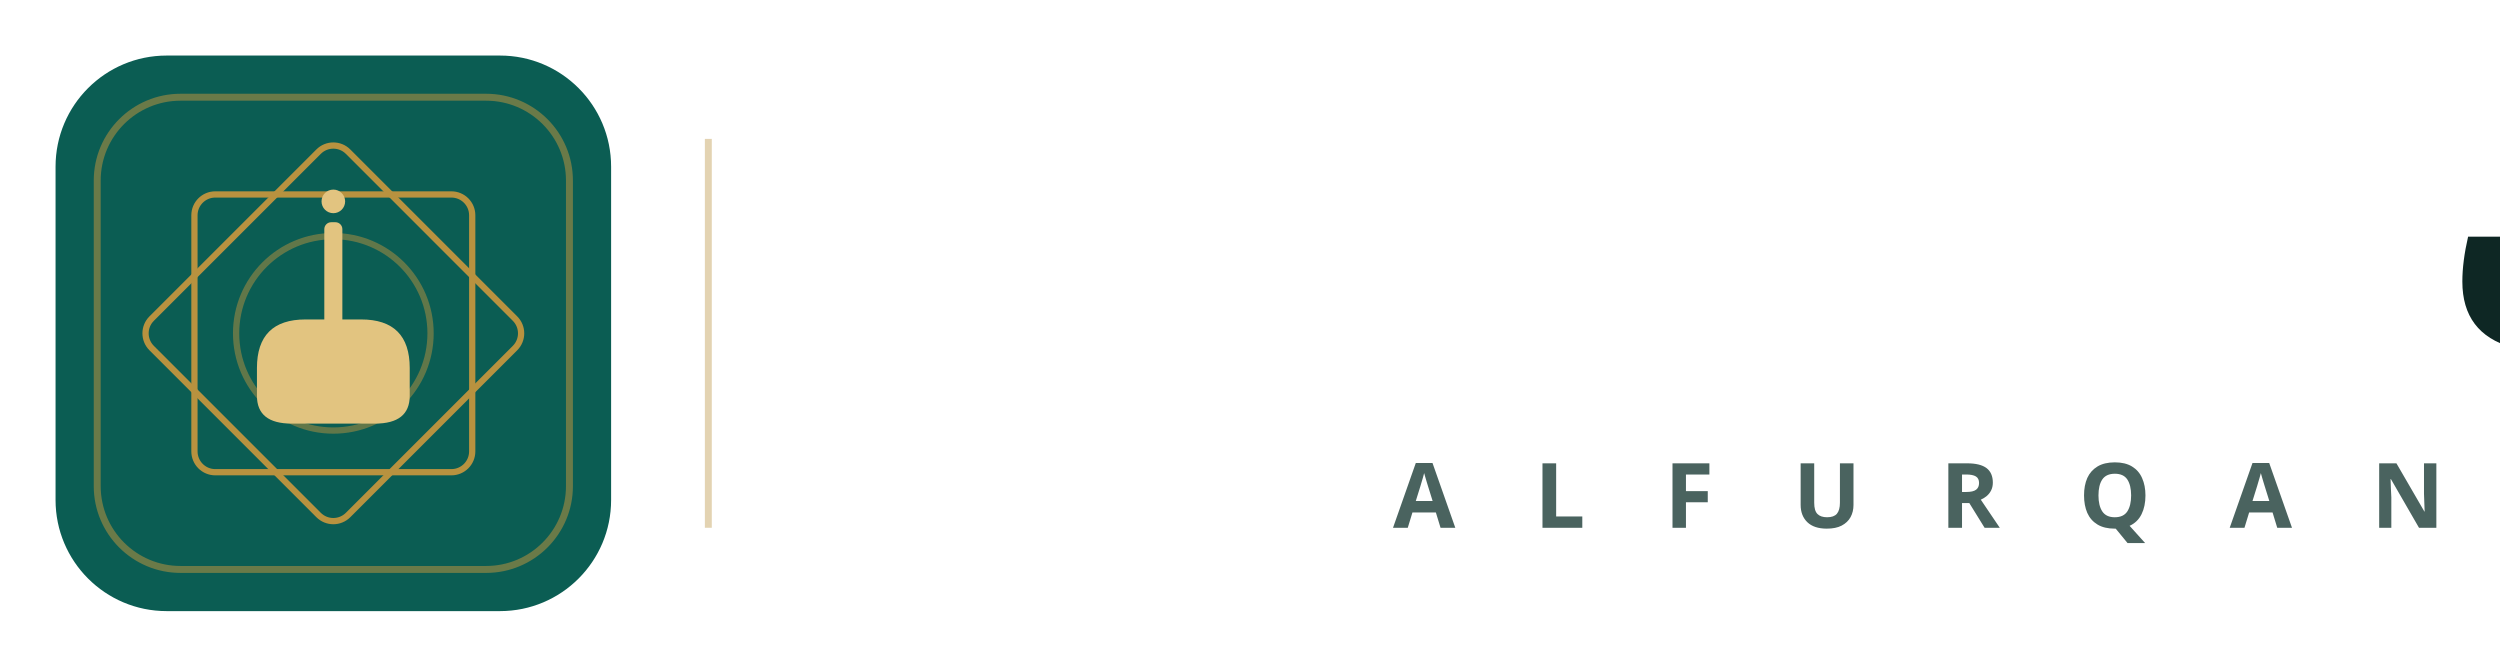
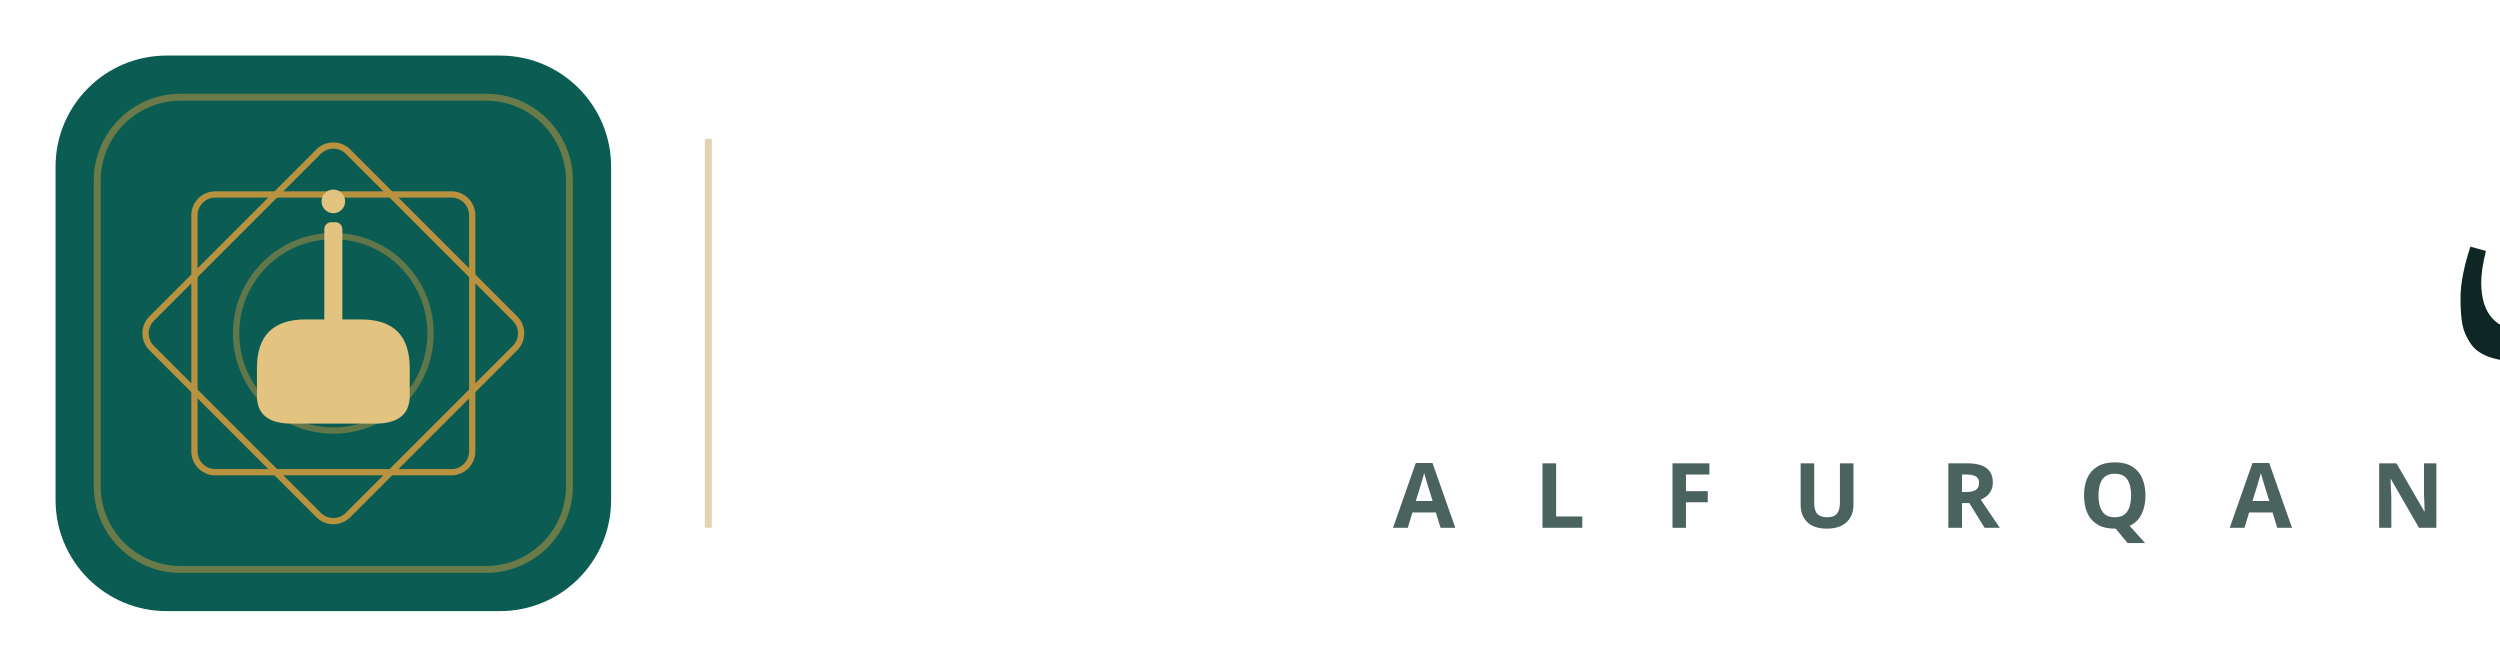
<svg xmlns="http://www.w3.org/2000/svg" viewBox="0 0 360 96" fill="none">
  <defs>
    <clipPath id="m">
      <rect x="0" y="0" width="80" height="80" rx="16" />
    </clipPath>
  </defs>
  <g transform="translate(8 8)" clip-path="url(#m)">
    <rect width="80" height="80" fill="#0B5D53" />
    <rect x="6" y="6" width="68" height="68" rx="12" fill="none" stroke="#B8923F" stroke-width="1" opacity=".55" />
    <g transform="translate(40 40)" stroke="#B8923F" stroke-width=".9" fill="none">
      <rect x="-20" y="-20" width="40" height="40" rx="3" />
      <rect x="-20" y="-20" width="40" height="40" rx="3" transform="rotate(45)" />
      <circle r="14" opacity=".5" />
    </g>
    <g transform="translate(40 40)" fill="#E2C480">
      <path d="M -11 5 Q -11 -2 -4 -2 L 4 -2 Q 11 -2 11 5 L 11 9 Q 11 13 6 13 L -6 13 Q -11 13 -11 9 Z" />
      <rect x="-1.3" y="-16" width="2.6" height="19" rx="1" />
      <circle cx="0" cy="-19" r="1.7" />
    </g>
  </g>
-   <text x="352" y="44" font-family="Reem Kufi, KFGQPC-Uthmani, sans-serif" font-size="42" font-weight="600" fill="#0E2724" text-anchor="end" direction="rtl">الفرقان</text>
+   <text x="352" y="44" font-family="KFGQPC-Uthmani, serif" font-size="42" font-weight="600" fill="#0E2724" text-anchor="end" direction="rtl">الفرقان</text>
  <text x="352" y="76" font-family="Manrope, sans-serif" font-size="13" font-weight="600" letter-spacing="4" fill="#4A635F" text-anchor="end">A L F U R Q A N</text>
  <line x1="102" y1="20" x2="102" y2="76" stroke="#B8923F" stroke-width="1" opacity=".4" />
</svg>
